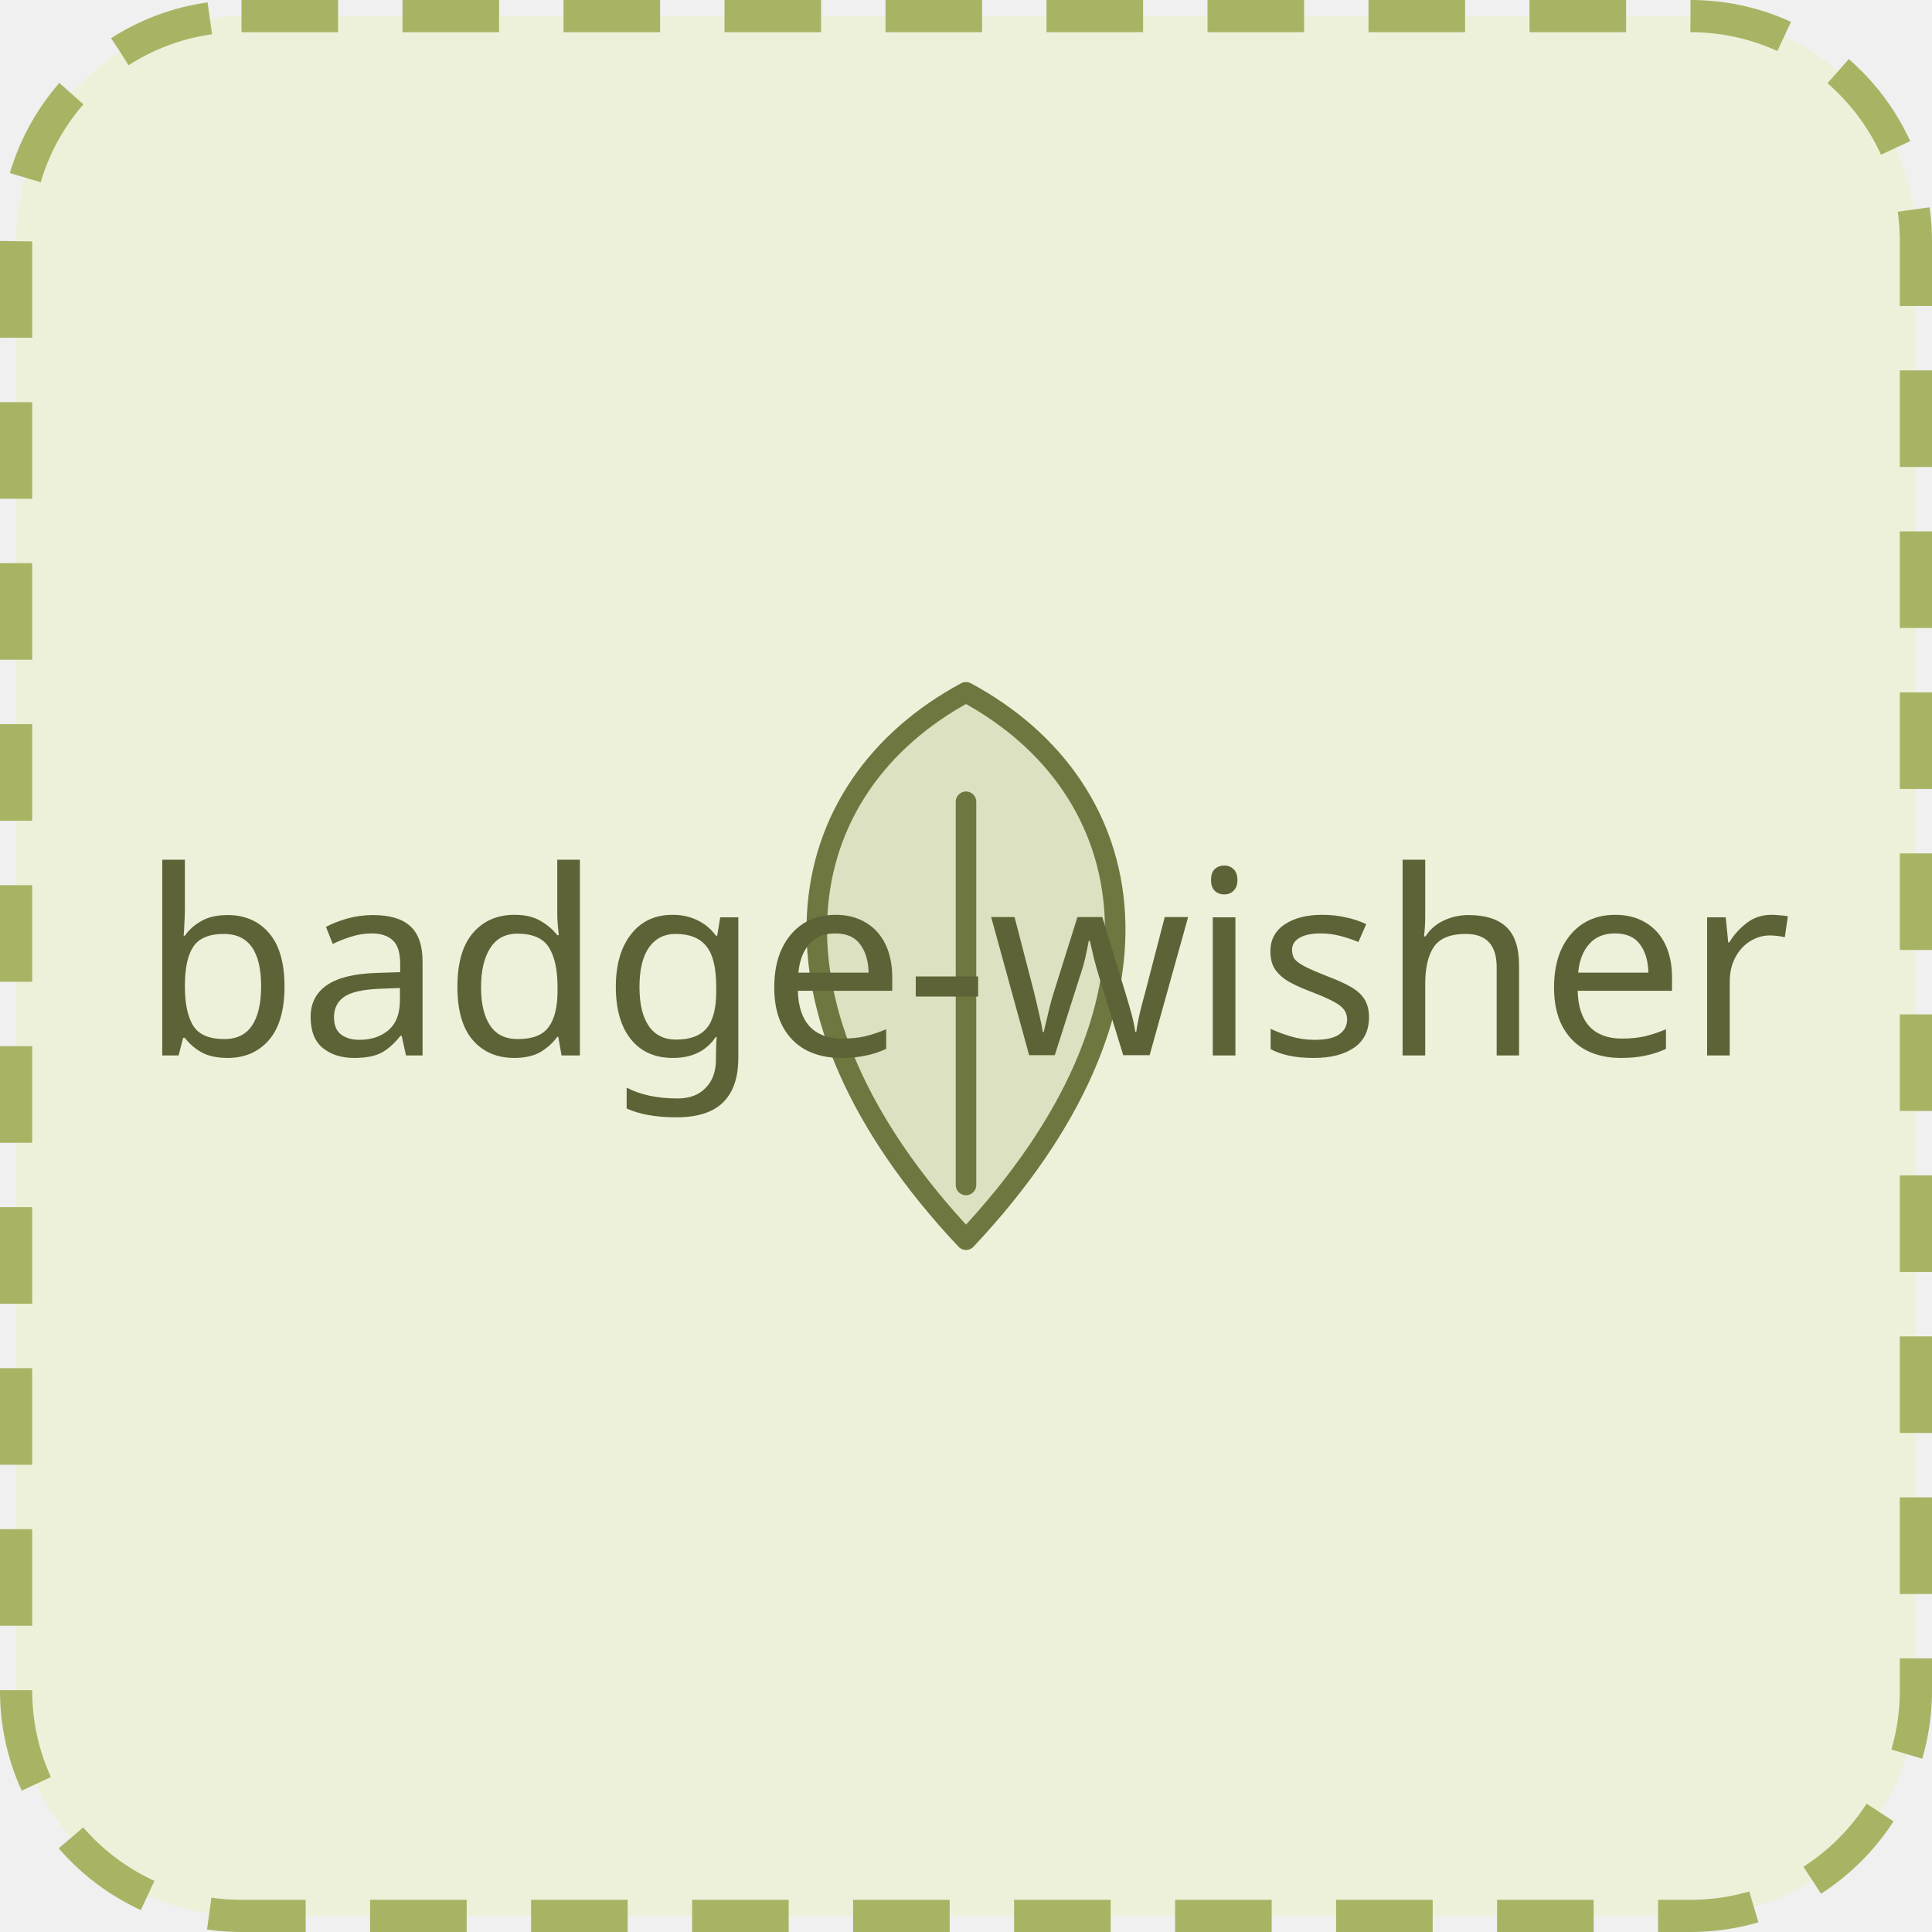
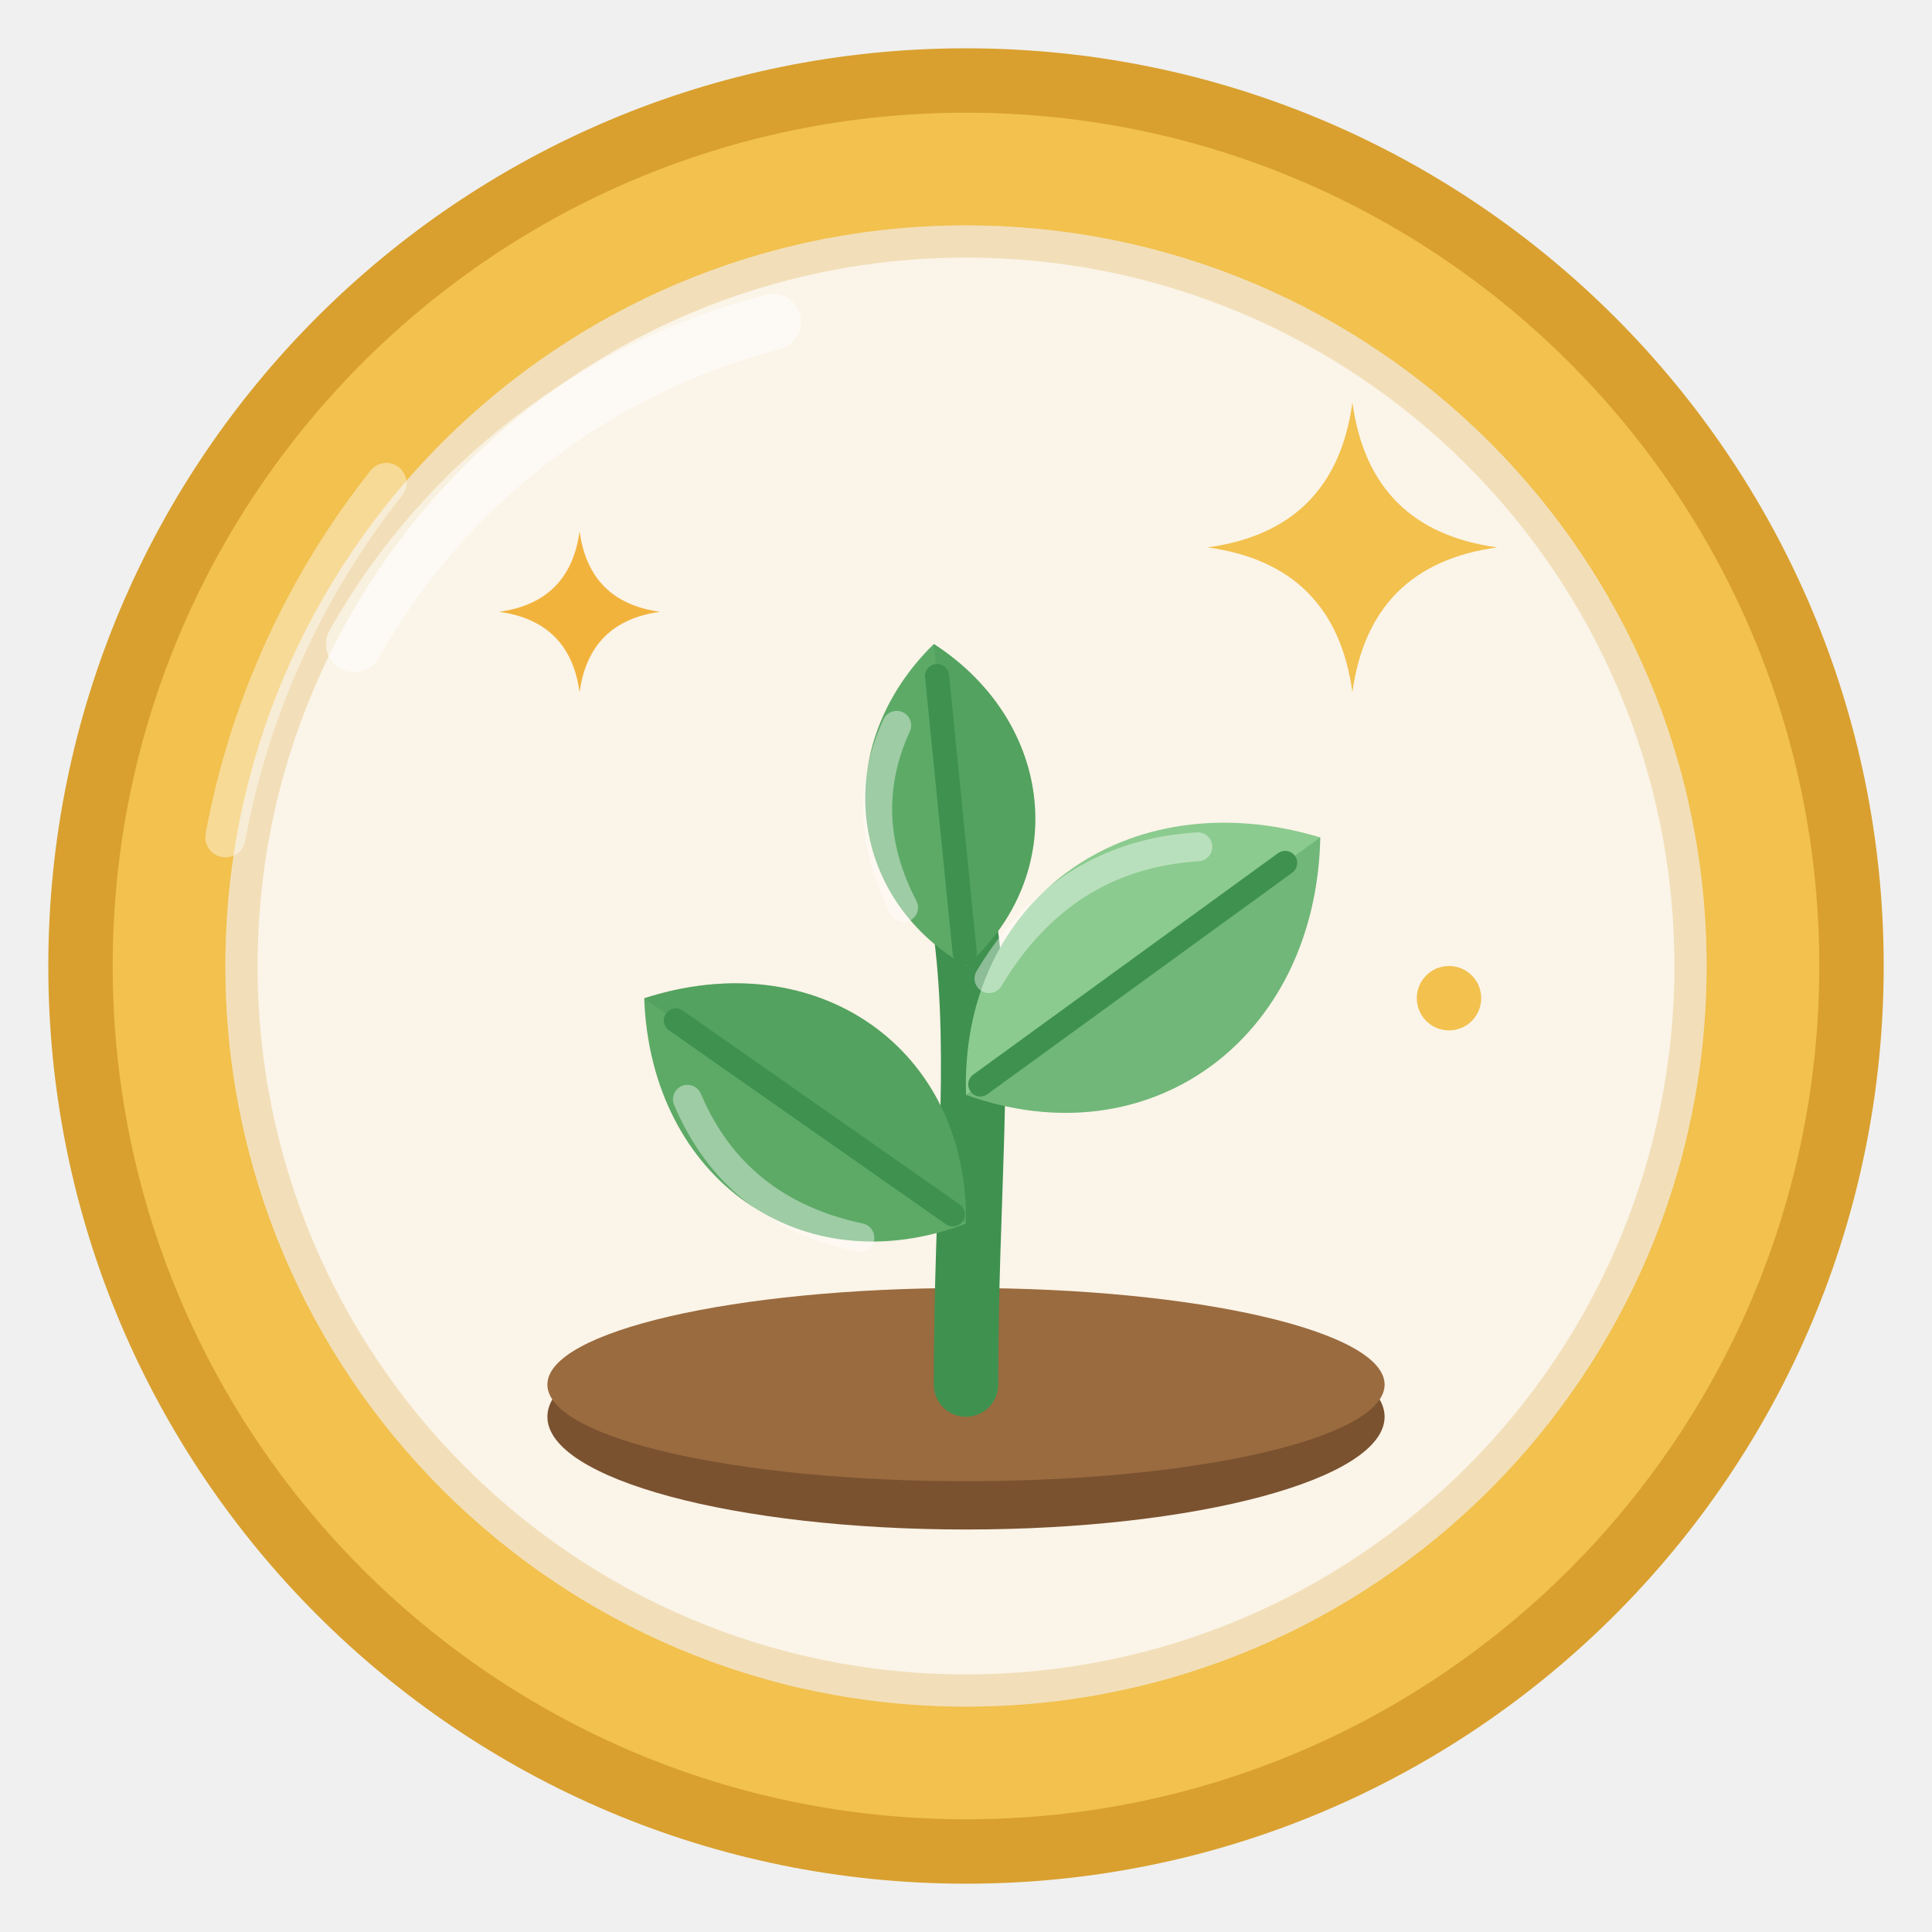
- <svg xmlns="http://www.w3.org/2000/svg" width="120" height="120" viewBox="0 0 120 120">
-   <rect x="1" y="1" width="118" height="118" rx="14" fill="hsl(69 45% 90%)" stroke="hsl(69 35% 55%)" stroke-width="2" stroke-dasharray="6 4" />
-   <g transform="translate(39.6 39.6) scale(0.425)" fill="hsl(69 35% 82%)" stroke="hsl(69 30% 36%)" stroke-width="3" stroke-linejoin="round" stroke-linecap="round">
-     <path d="M48 8C74 22 80 54 48 88C16 54 22 22 48 8Z" />
-     <path d="M48 24V80" fill="none" />
+ <svg xmlns="http://www.w3.org/2000/svg" width="120" height="120" viewBox="0 0 120 120" role="img">
+   <circle cx="60" cy="60" r="57" fill="#d9a02f" />
+   <circle cx="60" cy="60" r="53" fill="#F2C14E" />
+   <circle cx="60" cy="60" r="46" fill="#fbf4e8" />
+   <circle cx="60" cy="60" r="45" fill="none" stroke="#d9a02f" stroke-opacity=".25" stroke-width="2" />
+   <path d="M22 40A42 42 0 0 1 48 20" fill="none" stroke="#fff" stroke-opacity=".55" stroke-width="3.5" stroke-linecap="round" />
+   <path d="M14 52A50 50 0 0 1 24 30" fill="none" stroke="#fff" stroke-opacity=".4" stroke-width="2.5" stroke-linecap="round" />
+   <ellipse cx="60" cy="88" rx="26" ry="7" fill="#7a5230" />
+   <ellipse cx="60" cy="86" rx="26" ry="6" fill="#9A6B3F" />
+   <path d="M60 86C60 74 61 66 60 58" fill="none" stroke="#3F9150" stroke-width="4" stroke-linecap="round" />
+   <g transform="translate(60 76) rotate(-145)">
+     <path d="M0 0C6.1 -9 17.6 -9 24.4 0C17.6 9 6.1 9 0 0Z" fill="#5DAA67" />
+     <path d="M0 0C6.1 9 17.6 9 24.4 0Z" fill="#3F9150" opacity=".35" />
+     <path d="M4.9 -4.5Q12.2 -7.6 18.6 -3.6" fill="none" stroke="#fff" stroke-opacity=".4" stroke-width="1.8" stroke-linecap="round" />
+     <path d="M1 0L22 0" stroke="#3F9150" stroke-width="1.5" stroke-linecap="round" />
  </g>
-   <text dominant-baseline="middle" x="50%" y="50%" text-anchor="middle" font-family="sans-serif" font-size="16" fill="hsl(69 30% 30%)">badge-wisher</text>
+   <g transform="translate(60 68) rotate(-36)">
+     <path d="M0 0C6.8 -10 19.6 -10 27.2 0C19.6 10 6.8 10 0 0Z" fill="#8BCB8F" />
+     <path d="M0 0C6.8 10 19.6 10 27.2 0Z" fill="#3F9150" opacity=".35" />
+     <path d="M5.4 -5Q13.6 -8.5 20.7 -4" fill="none" stroke="#fff" stroke-opacity=".4" stroke-width="1.8" stroke-linecap="round" />
+     <path d="M1.1 0L24.5 0" stroke="#3F9150" stroke-width="1.5" stroke-linecap="round" />
+   </g>
+   <g transform="translate(60 60) rotate(-95.7)">
+     <path d="M0 0C5 -7 14.5 -7 20.1 0C14.5 7 5 7 0 0Z" fill="#5DAA67" />
+     <path d="M0 0C5 7 14.5 7 20.1 0Z" fill="#3F9150" opacity=".35" />
+     <path d="M4 -3.5Q10 -5.9 15.3 -2.8" fill="none" stroke="#fff" stroke-opacity=".4" stroke-width="1.8" stroke-linecap="round" />
+     <path d="M0.8 0L18.1 0" stroke="#3F9150" stroke-width="1.5" stroke-linecap="round" />
+   </g>
+   <path d="M84 25Q85.08 32.92 93 34Q85.08 35.08 84 43Q82.92 35.08 75 34Q82.92 32.92 84 25Z" fill="#F2C14E" />
+   <path d="M36 33Q36.6 37.4 41 38Q36.6 38.6 36 43Q35.4 38.6 31 38Q35.4 37.4 36 33Z" fill="#F2B33D" />
+   <circle cx="90" cy="62" r="2" fill="#F2C14E" />
</svg>
